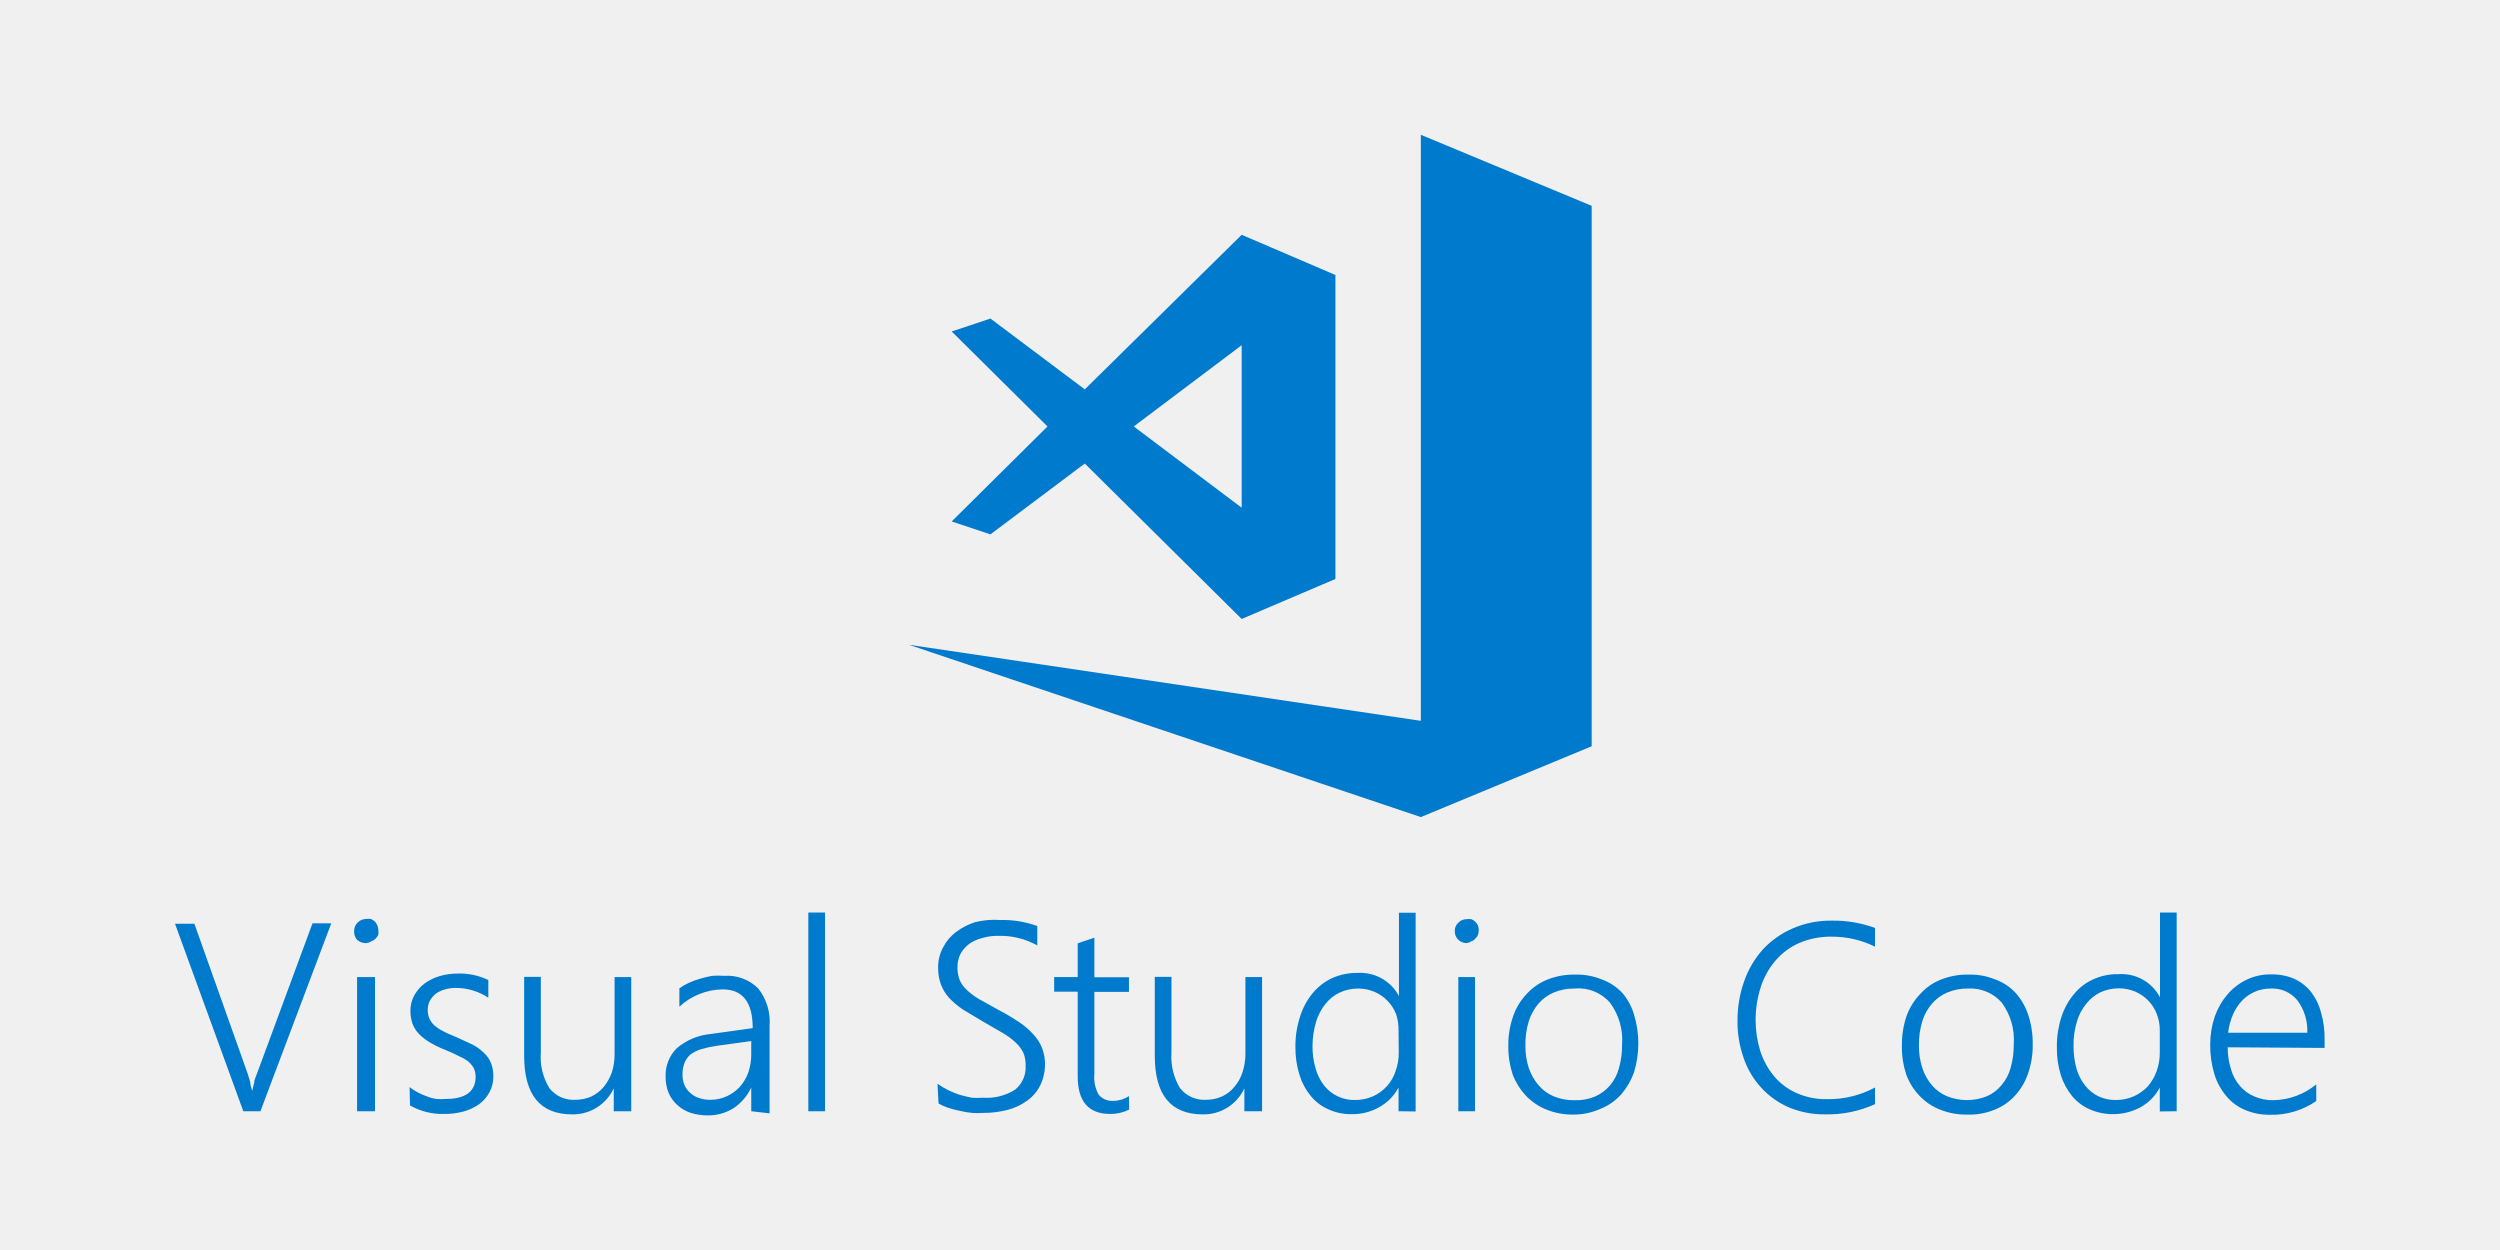
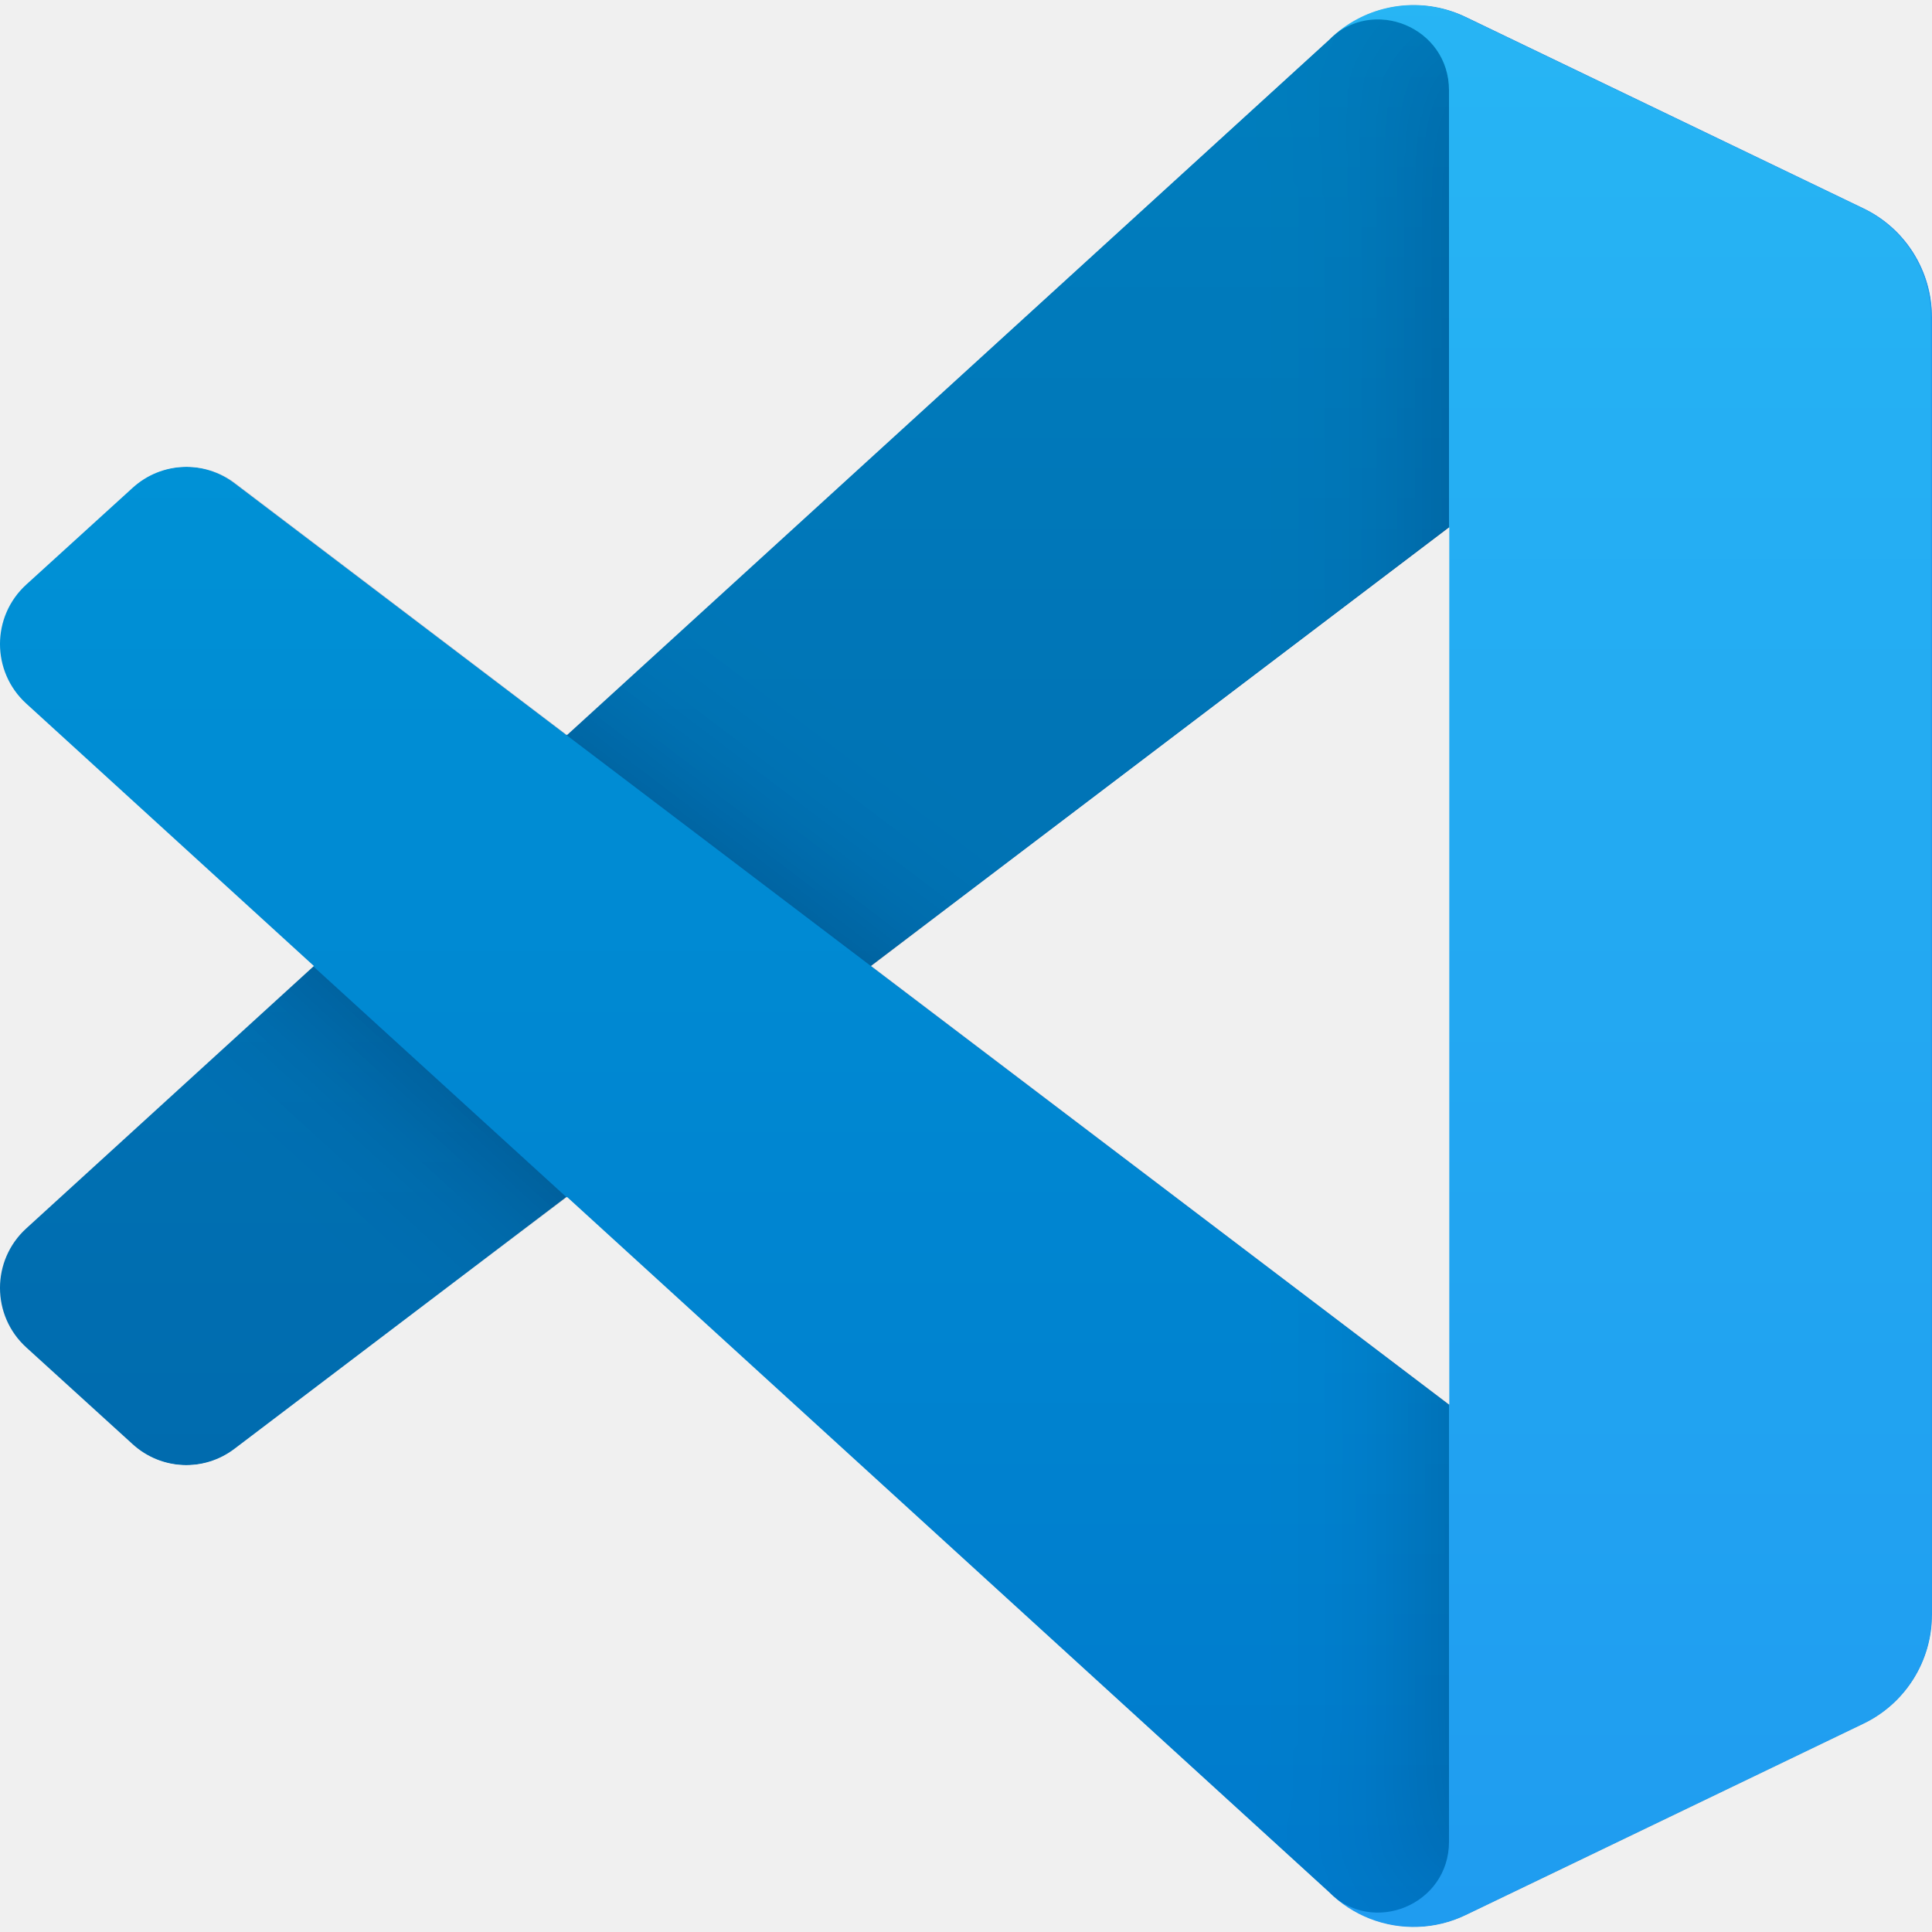
- <svg xmlns="http://www.w3.org/2000/svg" width="120" height="60" fill="#007acc">
-   <path d="M12.5 53.34h-.82l-3.28-9h.93l2.56 7.2.12.4c0 .14.06.28.1.43a3.56 3.56 0 0 1 .09-.39c0-.14.08-.3.14-.46l2.66-7.2h.9zm5.04-8.07a.61.61 0 0 1-.4-.16.57.57 0 0 1-.14-.43.53.53 0 0 1 .17-.4.58.58 0 0 1 .4-.17.85.85 0 0 1 .23 0 .76.76 0 0 1 .19.12.57.57 0 0 1 .12.18.59.59 0 0 1 .05.23.85.85 0 0 1 0 .23.59.59 0 0 1-.13.18.39.39 0 0 1-.19.12.52.52 0 0 1-.3.1zm-.4 8.07V46.9H18v6.44zm2.52-1.16a2.84 2.84 0 0 0 .84.45 1.83 1.83 0 0 0 .46.12 2.18 2.18 0 0 0 .43 0q1.44 0 1.44-1.08a.93.93 0 0 0-.1-.42 1.28 1.28 0 0 0-.29-.33 2.23 2.23 0 0 0-.44-.24 6.73 6.73 0 0 0-.59-.27 5.05 5.05 0 0 1-.77-.37 2.56 2.56 0 0 1-.53-.41 1.5 1.5 0 0 1-.31-.49 1.9 1.9 0 0 1-.1-.61 1.48 1.48 0 0 1 .19-.76 1.81 1.81 0 0 1 .5-.57 2.41 2.41 0 0 1 .72-.35 3.15 3.15 0 0 1 .87-.12 3.2 3.2 0 0 1 1.46.31v.85a2.83 2.83 0 0 0-1.56-.47 1.87 1.87 0 0 0-.55.08 1.33 1.33 0 0 0-.43.21 1.4 1.4 0 0 0-.27.33 1 1 0 0 0-.1.43 1.08 1.08 0 0 0 .08.42 1 1 0 0 0 .23.32 2 2 0 0 0 .42.28c.17.1.38.18.62.28l.8.37a2.32 2.32 0 0 1 .56.41 1.29 1.29 0 0 1 .33.48 1.71 1.71 0 0 1 .11.62 1.59 1.59 0 0 1-.18.77 1.74 1.74 0 0 1-.5.58 2.41 2.41 0 0 1-.74.35 3.51 3.51 0 0 1-.94.12 3.14 3.14 0 0 1-1.64-.41zm9.8 1.16v-1.1a2.16 2.16 0 0 1-2 1.25c-1.53 0-2.3-.94-2.3-2.8v-3.8h.8v3.63a2.84 2.84 0 0 0 .41 1.71 1.46 1.46 0 0 0 1.26.56 1.88 1.88 0 0 0 .76-.16 1.75 1.75 0 0 0 .59-.46 2.36 2.36 0 0 0 .39-.7 2.84 2.84 0 0 0 .13-.9V46.9h.8v6.44zm6.6 0V52.2a2.43 2.43 0 0 1-.86 1 2.32 2.32 0 0 1-1.23.34 2.74 2.74 0 0 1-.84-.13 1.8 1.8 0 0 1-.63-.38 1.61 1.61 0 0 1-.41-.58 2 2 0 0 1-.14-.75 1.83 1.83 0 0 1 .54-1.39 2.93 2.93 0 0 1 1.64-.68l2-.28q0-1.86-1.44-1.86a3.13 3.13 0 0 0-2.08.83v-.88a2.42 2.42 0 0 1 .45-.26 3.16 3.16 0 0 1 .54-.2 5.45 5.45 0 0 1 .58-.14 3.86 3.86 0 0 1 .58 0 2.11 2.11 0 0 1 1.63.6 2.57 2.57 0 0 1 .55 1.8v4.2zM34.4 50.2a5.22 5.22 0 0 0-.74.16 1.73 1.73 0 0 0-.51.25 1 1 0 0 0-.29.4 1.44 1.44 0 0 0-.1.58 1.28 1.28 0 0 0 .09.48 1 1 0 0 0 .27.38 1.09 1.09 0 0 0 .42.25 1.6 1.6 0 0 0 .56.09 1.86 1.86 0 0 0 .79-.17 2 2 0 0 0 .62-.45 2.14 2.14 0 0 0 .41-.69 2.75 2.75 0 0 0 .14-.88v-.63zm4.4 3.14V43.8h.8v9.54zm6.2-1.32a3.48 3.48 0 0 0 .5.3 4.41 4.41 0 0 0 .56.23c.2.06.4.1.58.14a3.56 3.56 0 0 0 .55 0 2.53 2.53 0 0 0 1.54-.39 1.37 1.37 0 0 0 .5-1.14 1.54 1.54 0 0 0-.11-.63 1.7 1.7 0 0 0-.38-.5 3.43 3.43 0 0 0-.63-.46l-.9-.52-1-.6a4 4 0 0 1-.67-.57 2 2 0 0 1-.38-.64 2.26 2.26 0 0 1-.13-.77 2 2 0 0 1 .24-1 2.13 2.13 0 0 1 .63-.74 3 3 0 0 1 .92-.47 3.88 3.88 0 0 1 1.19-.1 4.84 4.84 0 0 1 1.78.29v.93a3.66 3.66 0 0 0-1.88-.46 2.61 2.61 0 0 0-.75.1 2 2 0 0 0-.63.28 1.58 1.58 0 0 0-.42.47 1.36 1.36 0 0 0-.15.65 1.59 1.59 0 0 0 .1.61 1.37 1.37 0 0 0 .34.48 3.12 3.12 0 0 0 .6.45l.9.5a10.36 10.36 0 0 1 1 .59 3.54 3.54 0 0 1 .7.6 2 2 0 0 1 .42.66 2.11 2.11 0 0 1 .14.77 2.32 2.32 0 0 1-.22 1 2 2 0 0 1-.62.74 2.74 2.74 0 0 1-.94.45 4.59 4.59 0 0 1-1.2.15 3.44 3.44 0 0 1-.51 0 4.17 4.17 0 0 1-.6-.1 4.74 4.74 0 0 1-.57-.15 2.82 2.82 0 0 1-.45-.2zm9.2 1.24a2 2 0 0 1-.91.21q-1.56 0-1.56-1.8V47.6H50.6v-.7h1.13v-1.62l.8-.27v1.9h1.66v.7h-1.66v3.94a1.67 1.67 0 0 0 .21 1 .84.84 0 0 0 .72.29 1.31 1.31 0 0 0 .73-.23zm5.53.08v-1.1a2.15 2.15 0 0 1-2 1.25c-1.53 0-2.3-.94-2.3-2.8v-3.8h.8v3.63a2.91 2.91 0 0 0 .41 1.71 1.48 1.48 0 0 0 1.26.56 1.88 1.88 0 0 0 .76-.16 1.66 1.66 0 0 0 .59-.46 2 2 0 0 0 .39-.7 2.83 2.83 0 0 0 .14-.9V46.9h.8v6.44zm7.4 0V52.2a2.31 2.31 0 0 1-.92.94 2.6 2.6 0 0 1-1.35.34 2.56 2.56 0 0 1-1.09-.23 2.23 2.23 0 0 1-.85-.64 2.92 2.92 0 0 1-.54-1 4.35 4.35 0 0 1-.2-1.35 4.51 4.51 0 0 1 .21-1.42 3.29 3.29 0 0 1 .62-1.17 2.71 2.71 0 0 1 .93-.72 2.85 2.85 0 0 1 1.21-.25 2.11 2.11 0 0 1 2 1.11v-4h.8v9.54zm0-3.9a2.3 2.3 0 0 0-.12-.77 1.91 1.91 0 0 0-.41-.63 1.86 1.86 0 0 0-.62-.43 2 2 0 0 0-.79-.16 2.14 2.14 0 0 0-.88.19 1.94 1.94 0 0 0-.69.55 2.59 2.59 0 0 0-.45.86A4.12 4.12 0 0 0 63 50.2a3.64 3.64 0 0 0 .15 1.09 2.34 2.34 0 0 0 .41.82 1.83 1.83 0 0 0 1.46.69 2.14 2.14 0 0 0 .89-.18 2 2 0 0 0 1.08-1.21 2.54 2.54 0 0 0 .15-.88zm3.27-4.17a.58.58 0 0 1-.4-.16.54.54 0 0 1-.17-.42.5.5 0 0 1 .17-.4.54.54 0 0 1 .4-.17.78.78 0 0 1 .22 0 .52.52 0 0 1 .19.12.59.59 0 0 1 .13.18.68.68 0 0 1 0 .46.46.46 0 0 1-.13.18.36.36 0 0 1-.18.12.59.59 0 0 1-.23.09zm-.4 8.07V46.9h.8v6.44zm5.52.16a3.3 3.3 0 0 1-1.29-.24 2.79 2.79 0 0 1-1-.68 3.09 3.09 0 0 1-.62-1 4.17 4.17 0 0 1-.21-1.36 4.11 4.11 0 0 1 .23-1.44 2.94 2.94 0 0 1 .67-1.09 2.69 2.69 0 0 1 1-.68 3.45 3.45 0 0 1 1.32-.23 3.18 3.18 0 0 1 1.26.23 2.54 2.54 0 0 1 1 .66 2.8 2.8 0 0 1 .55 1.02 4.74 4.74 0 0 1 0 2.79 3.37 3.37 0 0 1-.62 1.06 2.68 2.68 0 0 1-1 .69 3.17 3.17 0 0 1-1.29.27zm.06-6.05a2.49 2.49 0 0 0-1 .19 2 2 0 0 0-.73.53 2.49 2.49 0 0 0-.47.85 3.72 3.72 0 0 0-.16 1.15 3.38 3.38 0 0 0 .16 1.09 2.49 2.49 0 0 0 .47.83 1.9 1.9 0 0 0 .72.53 2.45 2.45 0 0 0 1 .19 2.33 2.33 0 0 0 1-.18 2 2 0 0 0 .71-.53 2.11 2.11 0 0 0 .43-.83 4 4 0 0 0 .15-1.14 3 3 0 0 0-.58-2 2 2 0 0 0-1.7-.68zM90 53a5.52 5.52 0 0 1-2.39.49 4.41 4.41 0 0 1-1.73-.33 3.87 3.87 0 0 1-1.33-.94 4 4 0 0 1-.85-1.42 5.23 5.23 0 0 1-.3-1.8 5.57 5.57 0 0 1 .32-1.9 4.49 4.49 0 0 1 .91-1.54 4.24 4.24 0 0 1 1.43-1 4.54 4.54 0 0 1 1.88-.37 5.78 5.78 0 0 1 2.06.35v.9a4.63 4.63 0 0 0-2.07-.48 3.84 3.84 0 0 0-1.56.3 3.19 3.19 0 0 0-1.14.84 3.67 3.67 0 0 0-.71 1.27 5.11 5.11 0 0 0-.25 1.6 5 5 0 0 0 .22 1.47 3.65 3.65 0 0 0 .65 1.2 3 3 0 0 0 1.08.82 3.45 3.45 0 0 0 1.49.3A4.7 4.7 0 0 0 90 52.2zm4.4.5a3.28 3.28 0 0 1-1.28-.24 2.7 2.7 0 0 1-1-.68 2.94 2.94 0 0 1-.62-1 4.17 4.17 0 0 1-.21-1.36 4.35 4.35 0 0 1 .22-1.44 3 3 0 0 1 .68-1.09 2.62 2.62 0 0 1 1-.68 3.45 3.45 0 0 1 1.32-.23 3.13 3.13 0 0 1 1.25.23 2.47 2.47 0 0 1 1 .66 3 3 0 0 1 .6 1.06 4.36 4.36 0 0 1 .21 1.41 4.08 4.08 0 0 1-.22 1.38 3 3 0 0 1-.62 1.06 2.64 2.64 0 0 1-1 .69 3.19 3.19 0 0 1-1.33.23zm.07-6.05a2.45 2.45 0 0 0-1 .19 2 2 0 0 0-.73.53 2.34 2.34 0 0 0-.47.85 3.72 3.72 0 0 0-.16 1.15 3.38 3.38 0 0 0 .16 1.09 2.47 2.47 0 0 0 .46.83 1.94 1.94 0 0 0 .73.53 2.56 2.56 0 0 0 1.91 0 1.84 1.84 0 0 0 .7-.53 2.13 2.13 0 0 0 .44-.83 4 4 0 0 0 .15-1.14 3 3 0 0 0-.58-2 2 2 0 0 0-1.61-.67zm9.2 5.9V52.2a2.29 2.29 0 0 1-.91.94 2.8 2.8 0 0 1-2.45.11 2.3 2.3 0 0 1-.85-.64 3.09 3.09 0 0 1-.54-1 4.36 4.36 0 0 1-.19-1.35 4.51 4.51 0 0 1 .21-1.42 3.29 3.29 0 0 1 .6-1.11 2.54 2.54 0 0 1 .93-.72 2.79 2.79 0 0 1 1.21-.25 2.09 2.09 0 0 1 2 1.11V43.8h.8v9.54zm0-3.9a2.09 2.09 0 0 0-.15-.79 1.88 1.88 0 0 0-.4-.63 2 2 0 0 0-.62-.43 2.08 2.08 0 0 0-.8-.16 2.17 2.17 0 0 0-.88.19 2 2 0 0 0-.68.55 2.42 2.42 0 0 0-.45.86 3.78 3.78 0 0 0-.16 1.16 4 4 0 0 0 .14 1.09 2.35 2.35 0 0 0 .42.82 1.82 1.82 0 0 0 .63.51 1.9 1.9 0 0 0 .83.18 2.1 2.1 0 0 0 .88-.18 2.16 2.16 0 0 0 .67-.48 2.29 2.29 0 0 0 .42-.73 2.54 2.54 0 0 0 .15-.88zm3.26.82a3.42 3.42 0 0 0 .16 1.06 2.11 2.11 0 0 0 .43.8 1.8 1.8 0 0 0 .69.5 2.21 2.21 0 0 0 .91.18 3.32 3.32 0 0 0 2.06-.76v.8a3.76 3.76 0 0 1-2.24.66 2.94 2.94 0 0 1-1.17-.23 2.29 2.29 0 0 1-.9-.66 3 3 0 0 1-.58-1.06 4.75 4.75 0 0 1-.2-1.43 4.14 4.14 0 0 1 .22-1.34 3.35 3.35 0 0 1 .61-1.06 2.81 2.81 0 0 1 .93-.71 2.64 2.64 0 0 1 1.17-.25 2.73 2.73 0 0 1 1.1.21 2.22 2.22 0 0 1 .8.62 2.74 2.74 0 0 1 .49 1 4.4 4.4 0 0 1 .17 1.3v.4zm3.82-.7a2.42 2.42 0 0 0-.48-1.56 1.55 1.55 0 0 0-1.27-.56 1.91 1.91 0 0 0-.76.15 1.85 1.85 0 0 0-.61.42 2.24 2.24 0 0 0-.44.66 3.06 3.06 0 0 0-.24.89zM68.2 6.47V34.6l-24.57-3.65 24.57 8.27 8.2-3.4V9.88zm-8.6 4.8l-7.53 7.42-4.53-3.4-1.86.62 4.6 4.56-4.6 4.56 1.86.62 4.53-3.4 7.53 7.46 4.5-1.92V13.2zm0 5.3v7.8l-5.18-3.9z" />
+ <svg xmlns="http://www.w3.org/2000/svg" viewBox="0 0 100 100" fill="none">
+   <mask id="mask0" mask-type="alpha" maskUnits="userSpaceOnUse" x="0" y="0" width="100" height="100">
+     <path fill-rule="evenodd" clip-rule="evenodd" d="M70.912 99.317C72.487 99.931 74.283 99.891 75.873 99.126L96.461 89.22C98.624 88.179 100 85.989 100 83.587V16.413C100 14.011 98.624 11.822 96.461 10.781L75.873 0.874C73.786 -0.13 71.345 0.116 69.513 1.447C69.252 1.637 69.003 1.849 68.769 2.083L29.355 38.041L12.187 25.01C10.589 23.797 8.354 23.896 6.869 25.246L1.363 30.255C-0.453 31.906 -0.455 34.763 1.359 36.417L16.247 50L1.359 63.583C-0.455 65.237 -0.453 68.094 1.363 69.745L6.869 74.754C8.354 76.104 10.589 76.204 12.187 74.99L29.355 61.959L68.769 97.917C69.392 98.541 70.125 99.01 70.912 99.317ZM75.015 27.299L45.109 50L75.015 72.701V27.299Z" fill="white" />
+   </mask>
+   <g mask="url(#mask0)">
+     <path d="M96.461 10.796L75.857 0.876C73.472 -0.273 70.622 0.212 68.75 2.083L1.299 63.583C-0.516 65.237 -0.514 68.094 1.303 69.745L6.813 74.754C8.298 76.104 10.535 76.204 12.134 74.99L93.361 13.37C96.086 11.303 100 13.246 100 16.667V16.427C100 14.027 98.625 11.838 96.461 10.796Z" fill="#0065A9" />
+     <g filter="url(#filter0_d)">
+       <path d="M96.461 89.204L75.857 99.124C73.472 100.273 70.622 99.788 68.75 97.917L1.299 36.417C-0.516 34.763 -0.514 31.906 1.303 30.255L6.813 25.246C8.298 23.896 10.535 23.796 12.134 25.009L93.361 86.63C96.086 88.697 100 86.754 100 83.333V83.573C100 85.974 98.625 88.162 96.461 89.204Z" fill="#007ACC" />
+     </g>
+     <g filter="url(#filter1_d)">
+       <path d="M75.858 99.126C73.472 100.274 70.622 99.788 68.75 97.917C71.056 100.223 75 98.59 75 95.328V4.672C75 1.41 71.056 -0.223 68.75 2.083C70.622 0.211 73.472 -0.274 75.858 0.874L96.459 10.781C98.623 11.822 100 14.011 100 16.413V83.587C100 85.989 98.623 88.179 96.459 89.22L75.858 99.126Z" fill="#1F9CF0" />
+     </g>
+     <g style="mix-blend-mode:overlay" opacity="0.25">
+       <path fill-rule="evenodd" clip-rule="evenodd" d="M70.851 99.317C72.426 99.931 74.222 99.891 75.812 99.126L96.4 89.22C98.563 88.179 99.939 85.989 99.939 83.587V16.413C99.939 14.011 98.564 11.822 96.4 10.781L75.812 0.874C73.725 -0.13 71.284 0.116 69.453 1.447C69.191 1.637 68.942 1.849 68.708 2.083L29.294 38.041L12.126 25.01C10.528 23.796 8.293 23.896 6.809 25.246L1.302 30.255C-0.513 31.906 -0.515 34.763 1.298 36.417L16.186 50L1.298 63.583C-0.515 65.237 -0.513 68.094 1.302 69.745L6.809 74.754C8.293 76.104 10.528 76.204 12.126 74.99L29.294 61.959L68.708 97.917C69.332 98.54 70.064 99.01 70.851 99.317ZM74.954 27.299L45.048 50L74.954 72.701V27.299Z" fill="url(#paint0_linear)" />
+     </g>
+   </g>
+   <defs>
+     <filter id="filter0_d" x="-8.394" y="15.829" width="116.727" height="92.246" filterUnits="userSpaceOnUse" color-interpolation-filters="sRGB">
+       <feFlood flood-opacity="0" result="BackgroundImageFix" />
+       <feColorMatrix in="SourceAlpha" type="matrix" values="0 0 0 0 0 0 0 0 0 0 0 0 0 0 0 0 0 0 127 0" />
+       <feOffset />
+       <feGaussianBlur stdDeviation="4.167" />
+       <feColorMatrix type="matrix" values="0 0 0 0 0 0 0 0 0 0 0 0 0 0 0 0 0 0 0.25 0" />
+       <feBlend mode="overlay" in2="BackgroundImageFix" result="effect1_dropShadow" />
+       <feBlend mode="normal" in="SourceGraphic" in2="effect1_dropShadow" result="shape" />
+     </filter>
+     <filter id="filter1_d" x="60.417" y="-8.076" width="47.917" height="116.151" filterUnits="userSpaceOnUse" color-interpolation-filters="sRGB">
+       <feFlood flood-opacity="0" result="BackgroundImageFix" />
+       <feColorMatrix in="SourceAlpha" type="matrix" values="0 0 0 0 0 0 0 0 0 0 0 0 0 0 0 0 0 0 127 0" />
+       <feOffset />
+       <feGaussianBlur stdDeviation="4.167" />
+       <feColorMatrix type="matrix" values="0 0 0 0 0 0 0 0 0 0 0 0 0 0 0 0 0 0 0.25 0" />
+       <feBlend mode="overlay" in2="BackgroundImageFix" result="effect1_dropShadow" />
+       <feBlend mode="normal" in="SourceGraphic" in2="effect1_dropShadow" result="shape" />
+     </filter>
+     <linearGradient id="paint0_linear" x1="49.939" y1="0.258" x2="49.939" y2="99.742" gradientUnits="userSpaceOnUse">
+       <stop stop-color="white" />
+       <stop offset="1" stop-color="white" stop-opacity="0" />
+     </linearGradient>
+   </defs>
</svg>
